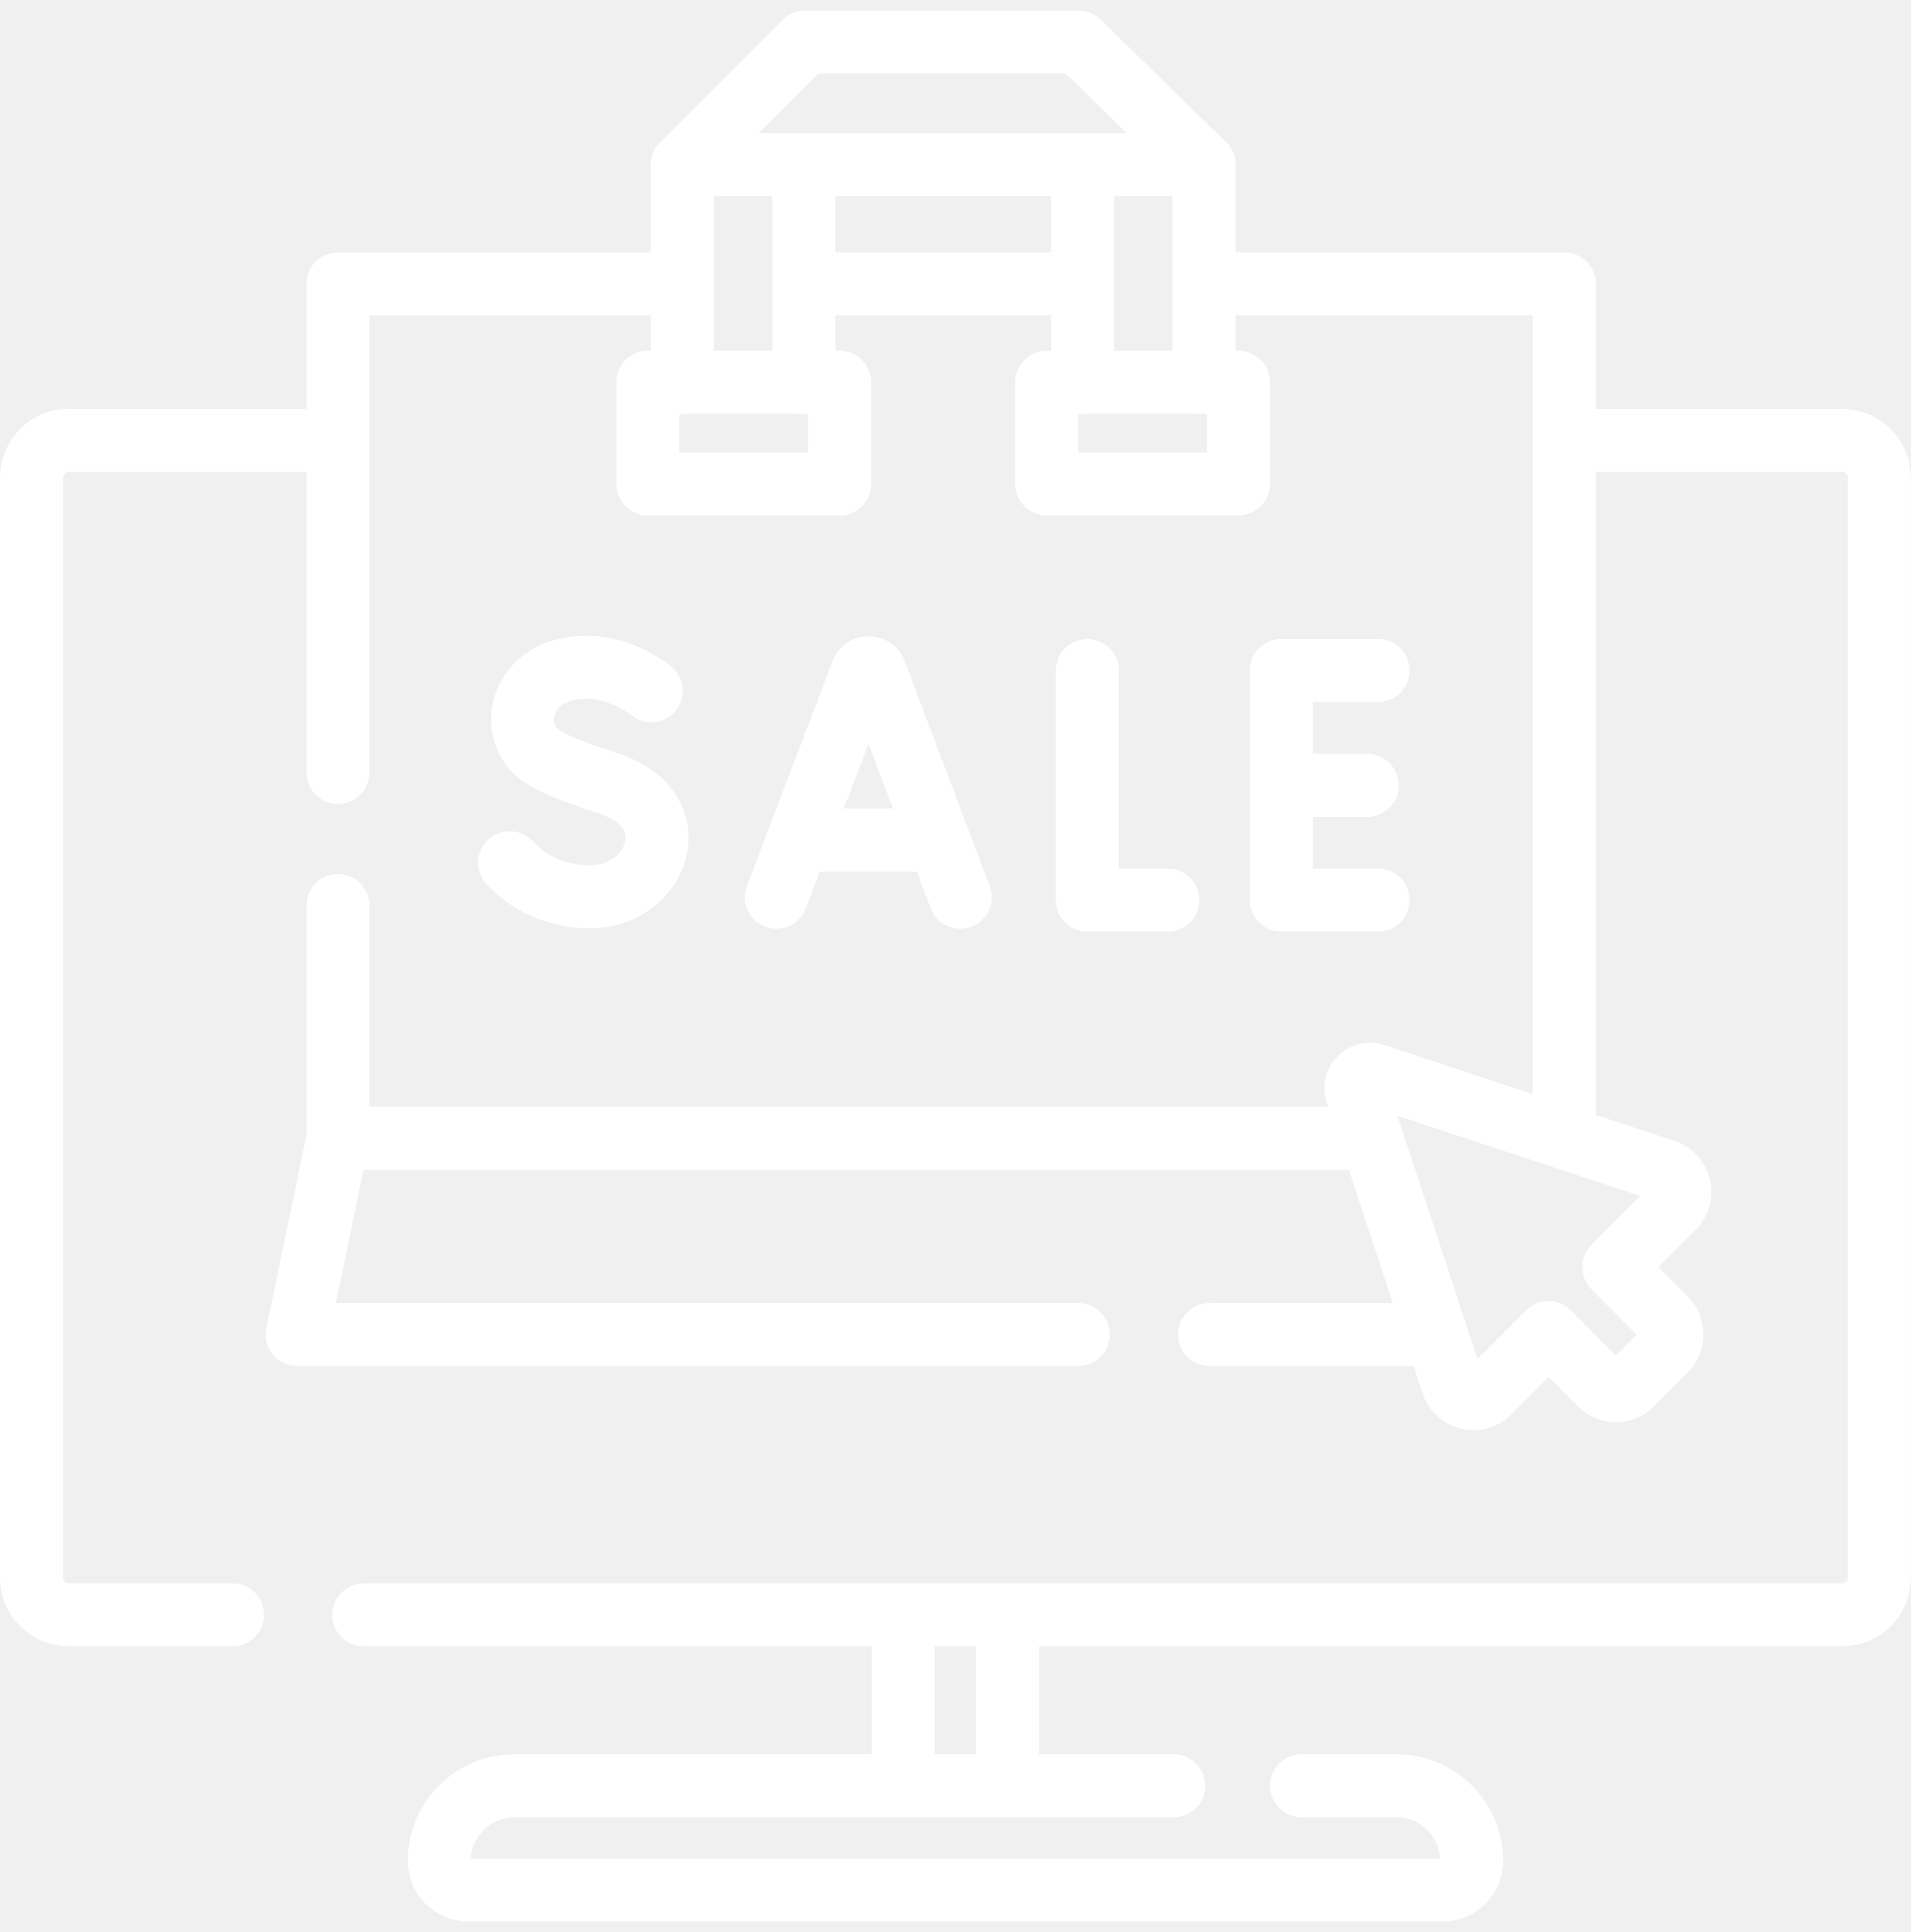
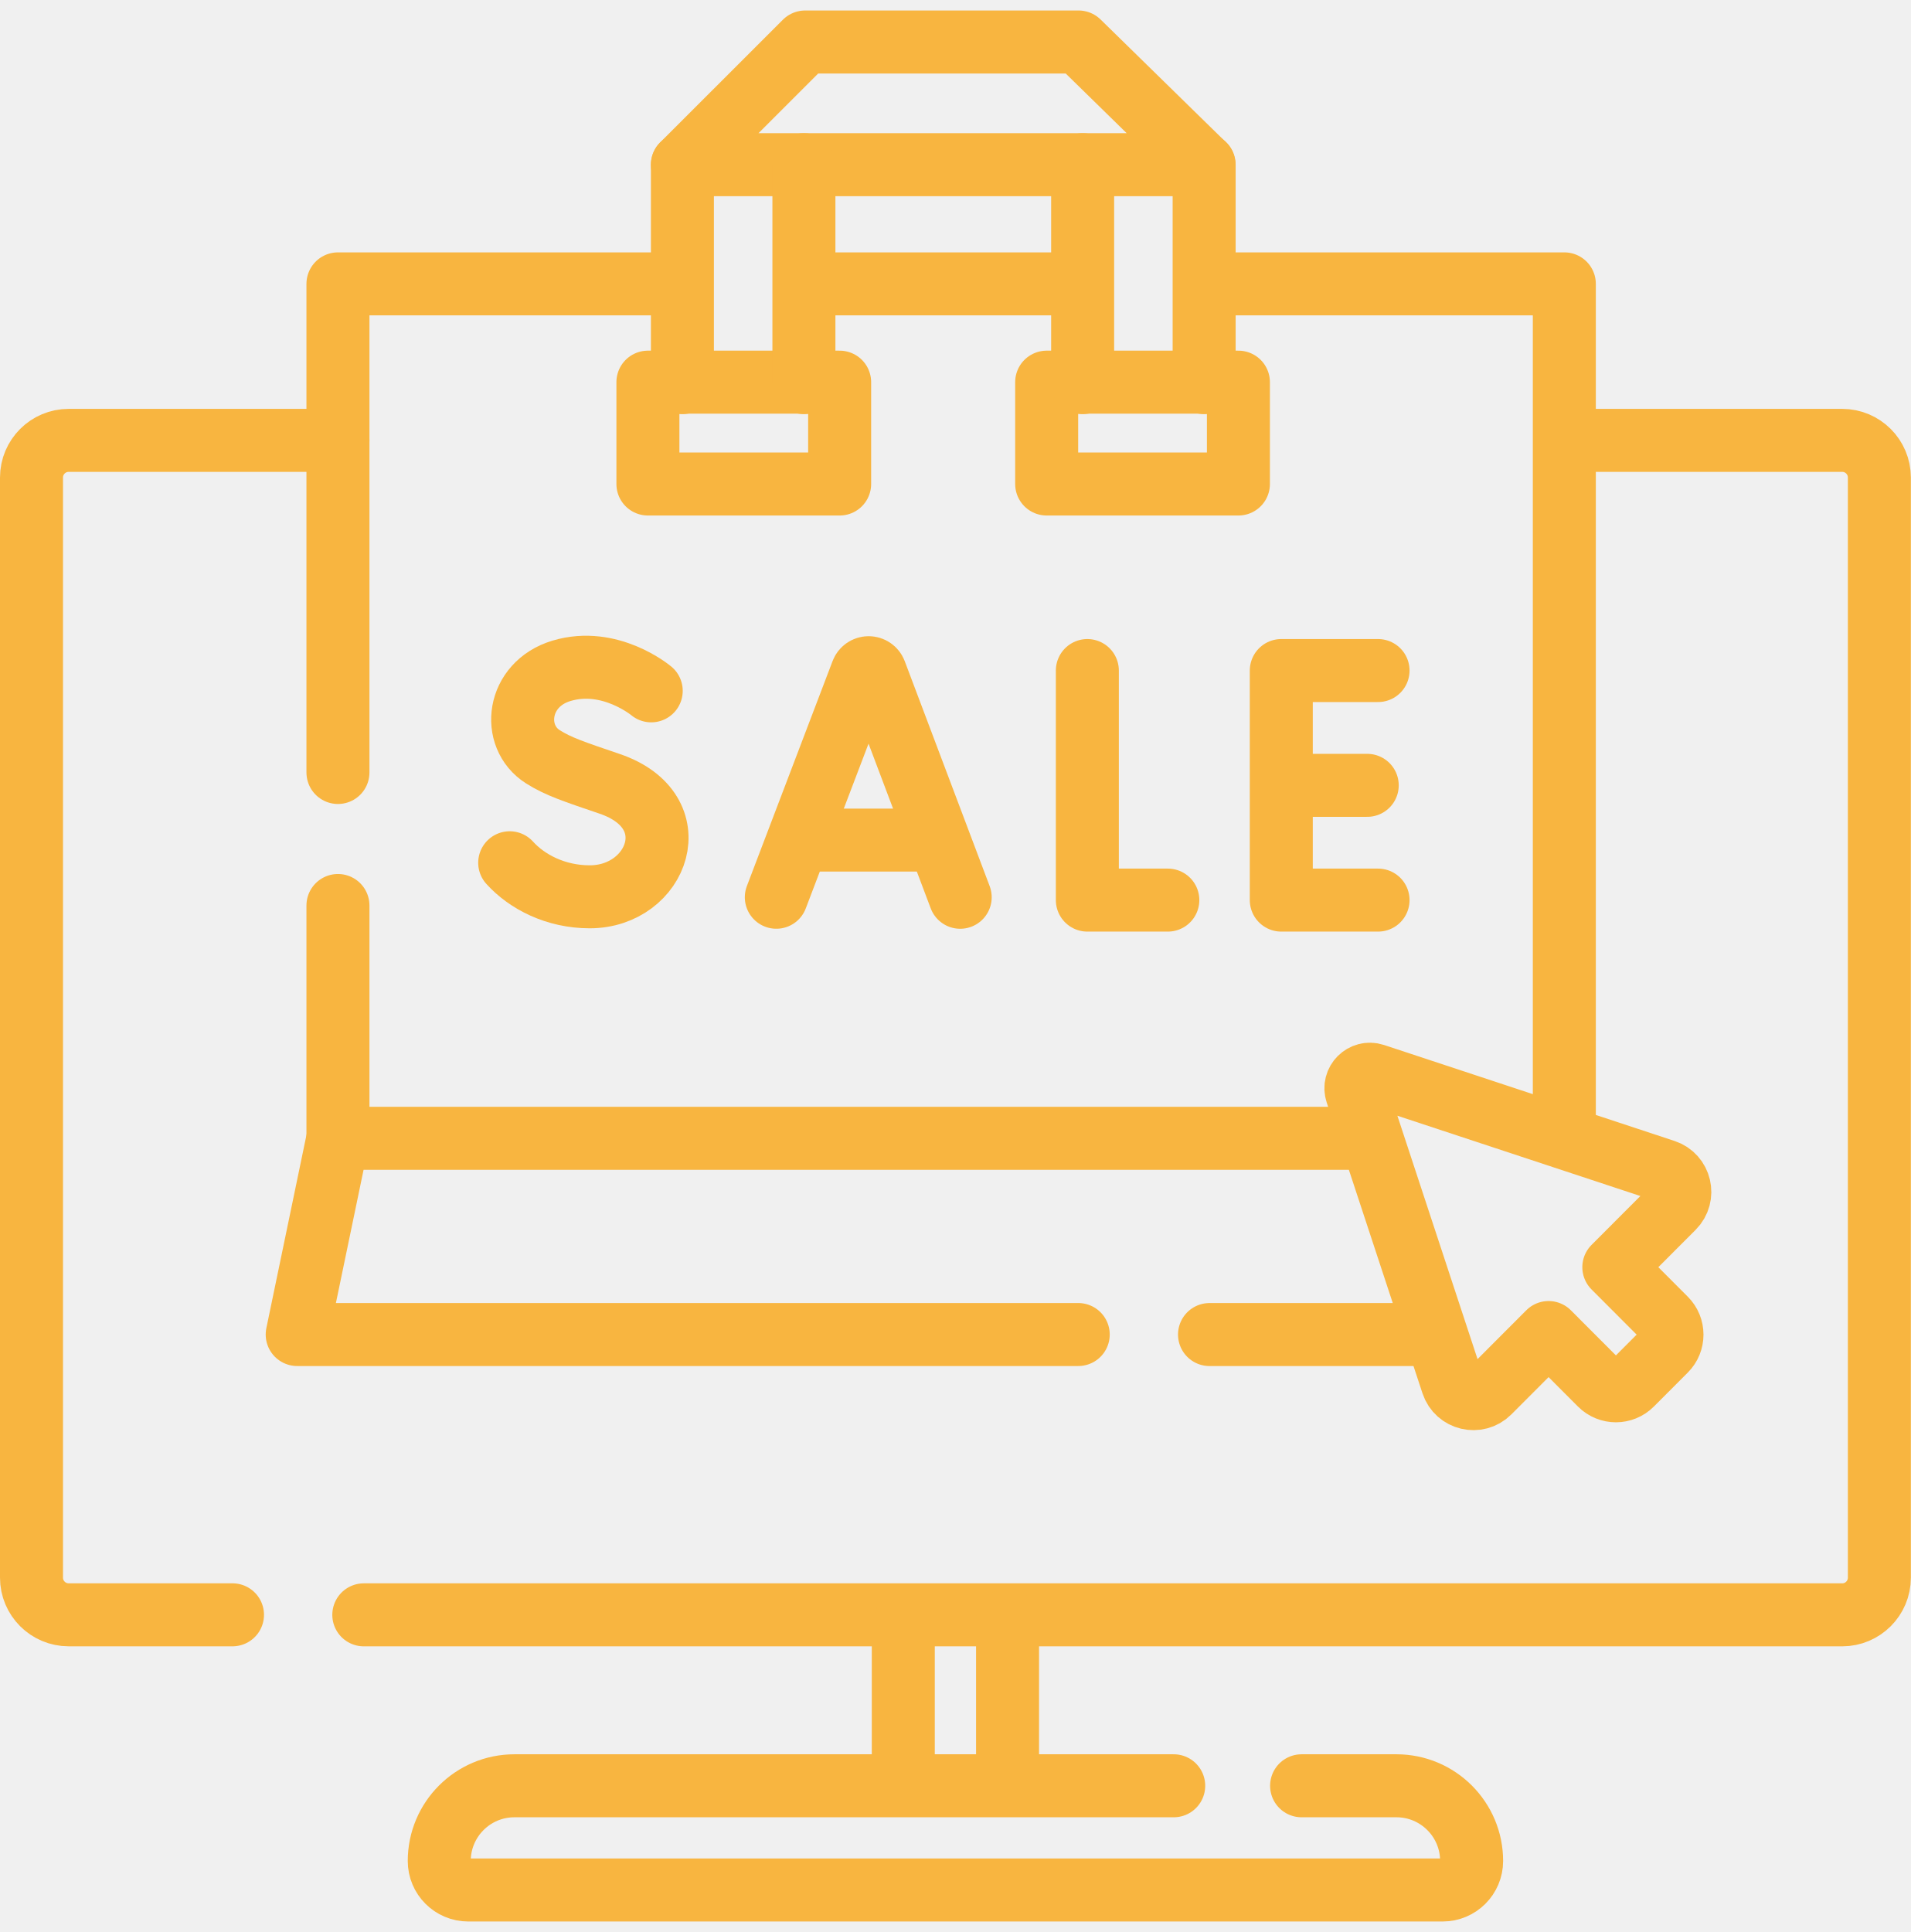
<svg xmlns="http://www.w3.org/2000/svg" width="91" height="92" viewBox="0 0 91 92" fill="none">
-   <path d="M17.325 76.897H87.729C88.707 76.897 89.5 76.104 89.5 75.127V22.74C89.5 21.763 88.707 20.97 87.729 20.97H75.017" stroke="white" stroke-width="3" stroke-miterlimit="10" stroke-linecap="round" stroke-linejoin="round" />
-   <path d="M16.094 20.97H3.271C2.293 20.97 1.5 21.763 1.5 22.74V75.127C1.5 76.103 2.293 76.896 3.271 76.896H11.072" stroke="white" stroke-width="3" stroke-miterlimit="10" stroke-linecap="round" stroke-linejoin="round" />
-   <path d="M43.017 77.404V84.753" stroke="white" stroke-width="3" stroke-miterlimit="10" stroke-linecap="round" stroke-linejoin="round" />
-   <path d="M47.982 84.519V77.17" stroke="white" stroke-width="3" stroke-miterlimit="10" stroke-linecap="round" stroke-linejoin="round" />
-   <path d="M61.985 85.037H66.501C68.479 85.037 70.082 86.641 70.082 88.619C70.082 89.382 69.464 90 68.702 90H22.298C21.536 90 20.918 89.382 20.918 88.619C20.918 86.641 22.521 85.037 24.499 85.037H55.895" stroke="white" stroke-width="3" stroke-miterlimit="10" stroke-linecap="round" stroke-linejoin="round" />
-   <path d="M57.621 13.518H74.497V53.864" stroke="white" stroke-width="3" stroke-miterlimit="10" stroke-linecap="round" stroke-linejoin="round" />
-   <path d="M16.094 36.785V13.518H32.272" stroke="white" stroke-width="3" stroke-miterlimit="10" stroke-linecap="round" stroke-linejoin="round" />
-   <path d="M16.094 54.206V43.119" stroke="white" stroke-width="3" stroke-miterlimit="10" stroke-linecap="round" stroke-linejoin="round" />
-   <path d="M57.333 7.843H32.498L38.343 2H51.363L57.333 7.843Z" stroke="white" stroke-width="3" stroke-miterlimit="10" stroke-linecap="round" stroke-linejoin="round" />
-   <path d="M30.855 18.198V23.048H39.986V18.198H30.855Z" stroke="white" stroke-width="3" stroke-miterlimit="10" stroke-linecap="round" stroke-linejoin="round" />
-   <path d="M49.845 18.198V23.048H58.976V18.198H49.845Z" stroke="white" stroke-width="3" stroke-miterlimit="10" stroke-linecap="round" stroke-linejoin="round" />
-   <path d="M38.284 7.843V18.221" stroke="white" stroke-width="3" stroke-miterlimit="10" stroke-linecap="round" stroke-linejoin="round" />
-   <path d="M32.498 18.221V7.843" stroke="white" stroke-width="3" stroke-miterlimit="10" stroke-linecap="round" stroke-linejoin="round" />
-   <path d="M57.344 7.843V18.221" stroke="white" stroke-width="3" stroke-miterlimit="10" stroke-linecap="round" stroke-linejoin="round" />
-   <path d="M51.558 18.221V7.843" stroke="white" stroke-width="3" stroke-miterlimit="10" stroke-linecap="round" stroke-linejoin="round" />
-   <path d="M57.6 63.55H68.21" stroke="white" stroke-width="3" stroke-miterlimit="10" stroke-linecap="round" stroke-linejoin="round" />
-   <path d="M65.111 54.205H16.094L14.152 63.549H51.347" stroke="white" stroke-width="3" stroke-miterlimit="10" stroke-linecap="round" stroke-linejoin="round" />
-   <path d="M36.969 42.726L41.052 32.012C41.102 31.881 41.227 31.795 41.367 31.795C41.507 31.795 41.633 31.881 41.682 32.013L45.727 42.726" stroke="white" stroke-width="3" stroke-miterlimit="10" stroke-linecap="round" stroke-linejoin="round" />
-   <path d="M38.269 40.003H44.449" stroke="white" stroke-width="3" stroke-miterlimit="10" stroke-linecap="round" stroke-linejoin="round" />
-   <path d="M51.782 31.93V42.862H55.615" stroke="white" stroke-width="3" stroke-miterlimit="10" stroke-linecap="round" stroke-linejoin="round" />
-   <path d="M65.626 31.93H61.018V42.862H65.626" stroke="white" stroke-width="3" stroke-miterlimit="10" stroke-linecap="round" stroke-linejoin="round" />
-   <path d="M65.111 37.397H61.044" stroke="white" stroke-width="3" stroke-miterlimit="10" stroke-linecap="round" stroke-linejoin="round" />
-   <path d="M31.013 32.897C31.013 32.897 29.051 31.248 26.736 31.945C24.611 32.585 24.326 35.067 25.852 36.036C26.576 36.496 27.334 36.747 29.033 37.325C32.863 38.629 31.326 42.705 28.084 42.705C26.46 42.705 25.097 41.994 24.273 41.084" stroke="white" stroke-width="3" stroke-miterlimit="10" stroke-linecap="round" stroke-linejoin="round" />
-   <path d="M79.688 57.504L76.854 60.342L79.315 62.807C79.727 63.22 79.727 63.888 79.315 64.3L77.699 65.919C77.288 66.331 76.62 66.331 76.209 65.919L73.747 63.454L70.913 66.293C70.358 66.849 69.412 66.624 69.166 65.877L64.605 52.029C64.435 51.509 64.927 51.017 65.446 51.187L79.273 55.755C80.019 56.001 80.243 56.948 79.688 57.504Z" stroke="white" stroke-width="3" stroke-miterlimit="10" stroke-linecap="round" stroke-linejoin="round" />
-   <path d="M38.476 13.518H51.335" stroke="white" stroke-width="3" stroke-miterlimit="10" stroke-linecap="round" stroke-linejoin="round" />
+   <g id="Group">
+     <g id="Group_2">
+       <path id="Vector" d="M17.325 76.897H87.73C88.707 76.897 89.5 76.104 89.5 75.127V22.74C89.5 21.763 88.707 20.97 87.73 20.97H75.018" stroke="#F8B540" stroke-width="3" stroke-miterlimit="10" stroke-linecap="round" stroke-linejoin="round" />
+       <path id="Vector_2" d="M16.094 20.97H3.271C2.293 20.97 1.5 21.763 1.5 22.74V75.127C1.5 76.103 2.293 76.896 3.271 76.896H11.072" stroke="#F8B540" stroke-width="3" stroke-miterlimit="10" stroke-linecap="round" stroke-linejoin="round" />
+       <g id="Group_3">
+         <g id="Group_4">
+           <path id="Vector_3" d="M43.017 77.404V84.753" stroke="#F8B540" stroke-width="3" stroke-miterlimit="10" stroke-linecap="round" stroke-linejoin="round" />
+           <path id="Vector_4" d="M47.982 84.519V77.17" stroke="#F8B540" stroke-width="3" stroke-miterlimit="10" stroke-linecap="round" stroke-linejoin="round" />
+         </g>
+         <path id="Vector_5" d="M61.985 85.037H66.501C68.479 85.037 70.082 86.641 70.082 88.619C70.082 89.382 69.464 90 68.702 90H22.298C21.536 90 20.918 89.382 20.918 88.619C20.918 86.641 22.521 85.037 24.499 85.037H55.895" stroke="#F8B540" stroke-width="3" stroke-miterlimit="10" stroke-linecap="round" stroke-linejoin="round" />
+       </g>
+     </g>
+     <path id="Vector_6" d="M57.621 13.518H74.497V53.864" stroke="#F8B540" stroke-width="3" stroke-miterlimit="10" stroke-linecap="round" stroke-linejoin="round" />
+     <path id="Vector_7" d="M16.094 36.785V13.518H32.272" stroke="#F8B540" stroke-width="3" stroke-miterlimit="10" stroke-linecap="round" stroke-linejoin="round" />
+     <path id="Vector_8" d="M16.094 54.206V43.119" stroke="#F8B540" stroke-width="3" stroke-miterlimit="10" stroke-linecap="round" stroke-linejoin="round" />
+     <g id="Group_5">
+       <path id="Vector_9" d="M57.333 7.843H32.498L38.343 2H51.363L57.333 7.843Z" stroke="#F8B540" stroke-width="3" stroke-miterlimit="10" stroke-linecap="round" stroke-linejoin="round" />
+       <path id="Vector_10" d="M30.855 18.198V23.048H39.986V18.198H30.855Z" stroke="#F8B540" stroke-width="3" stroke-miterlimit="10" stroke-linecap="round" stroke-linejoin="round" />
+       <path id="Vector_11" d="M49.845 18.198V23.048H58.976V18.198H49.845Z" stroke="#F8B540" stroke-width="3" stroke-miterlimit="10" stroke-linecap="round" stroke-linejoin="round" />
+       <path id="Vector_12" d="M38.284 7.843V18.221" stroke="#F8B540" stroke-width="3" stroke-miterlimit="10" stroke-linecap="round" stroke-linejoin="round" />
+       <path id="Vector_13" d="M32.498 18.221V7.843" stroke="#F8B540" stroke-width="3" stroke-miterlimit="10" stroke-linecap="round" stroke-linejoin="round" />
+       <path id="Vector_14" d="M57.344 7.843V18.221" stroke="#F8B540" stroke-width="3" stroke-miterlimit="10" stroke-linecap="round" stroke-linejoin="round" />
+       <path id="Vector_15" d="M51.558 18.221V7.843" stroke="#F8B540" stroke-width="3" stroke-miterlimit="10" stroke-linecap="round" stroke-linejoin="round" />
+     </g>
+     <path id="Vector_16" d="M57.6 63.55H68.21" stroke="#F8B540" stroke-width="3" stroke-miterlimit="10" stroke-linecap="round" stroke-linejoin="round" />
+     <path id="Vector_17" d="M65.111 54.205H16.094L14.153 63.549H51.348" stroke="#F8B540" stroke-width="3" stroke-miterlimit="10" stroke-linecap="round" stroke-linejoin="round" />
+     <g id="Group_6">
+       <g id="Group_7">
+         <path id="Vector_18" d="M36.97 42.726L41.052 32.012C41.102 31.881 41.227 31.795 41.367 31.795C41.507 31.795 41.633 31.882 41.682 32.013L45.727 42.727" stroke="#F8B540" stroke-width="3" stroke-miterlimit="10" stroke-linecap="round" stroke-linejoin="round" />
+         <path id="Vector_19" d="M38.269 40.004H44.45" stroke="#F8B540" stroke-width="3" stroke-miterlimit="10" stroke-linecap="round" stroke-linejoin="round" />
+       </g>
+       <g id="Group_8">
+         <path id="Vector_20" d="M51.782 31.931V42.862H55.615" stroke="#F8B540" stroke-width="3" stroke-miterlimit="10" stroke-linecap="round" stroke-linejoin="round" />
+       </g>
+       <g id="Group_9">
+         <path id="Vector_21" d="M65.626 31.931H61.018V42.862H65.626" stroke="#F8B540" stroke-width="3" stroke-miterlimit="10" stroke-linecap="round" stroke-linejoin="round" />
+         <path id="Vector_22" d="M65.111 37.397H61.044" stroke="#F8B540" stroke-width="3" stroke-miterlimit="10" stroke-linecap="round" stroke-linejoin="round" />
+       </g>
+       <g id="Group_10">
+         <path id="Vector_23" d="M31.013 32.897C31.013 32.897 29.051 31.248 26.736 31.945C24.612 32.585 24.326 35.067 25.852 36.036C26.576 36.496 27.334 36.747 29.033 37.325C32.863 38.629 31.326 42.705 28.084 42.705C26.46 42.705 25.098 41.994 24.273 41.084" stroke="#F8B540" stroke-width="3" stroke-miterlimit="10" stroke-linecap="round" stroke-linejoin="round" />
+       </g>
+     </g>
+     <g id="Group_11">
+       <path id="Vector_24" d="M79.688 57.504L76.854 60.342L79.315 62.807C79.727 63.22 79.727 63.888 79.315 64.301L77.699 65.919C77.287 66.332 76.62 66.332 76.208 65.919L73.747 63.454L70.913 66.293C70.358 66.849 69.412 66.624 69.166 65.877L64.605 52.029C64.435 51.509 64.927 51.017 65.446 51.187L79.273 55.755C80.019 56.001 80.243 56.948 79.688 57.504Z" stroke="#F8B540" stroke-width="3" stroke-miterlimit="10" stroke-linecap="round" stroke-linejoin="round" />
+     </g>
+     <path id="Vector_25" d="M38.476 13.518H51.335" stroke="#F8B540" stroke-width="3" stroke-miterlimit="10" stroke-linecap="round" stroke-linejoin="round" />
+   </g>
</svg>
